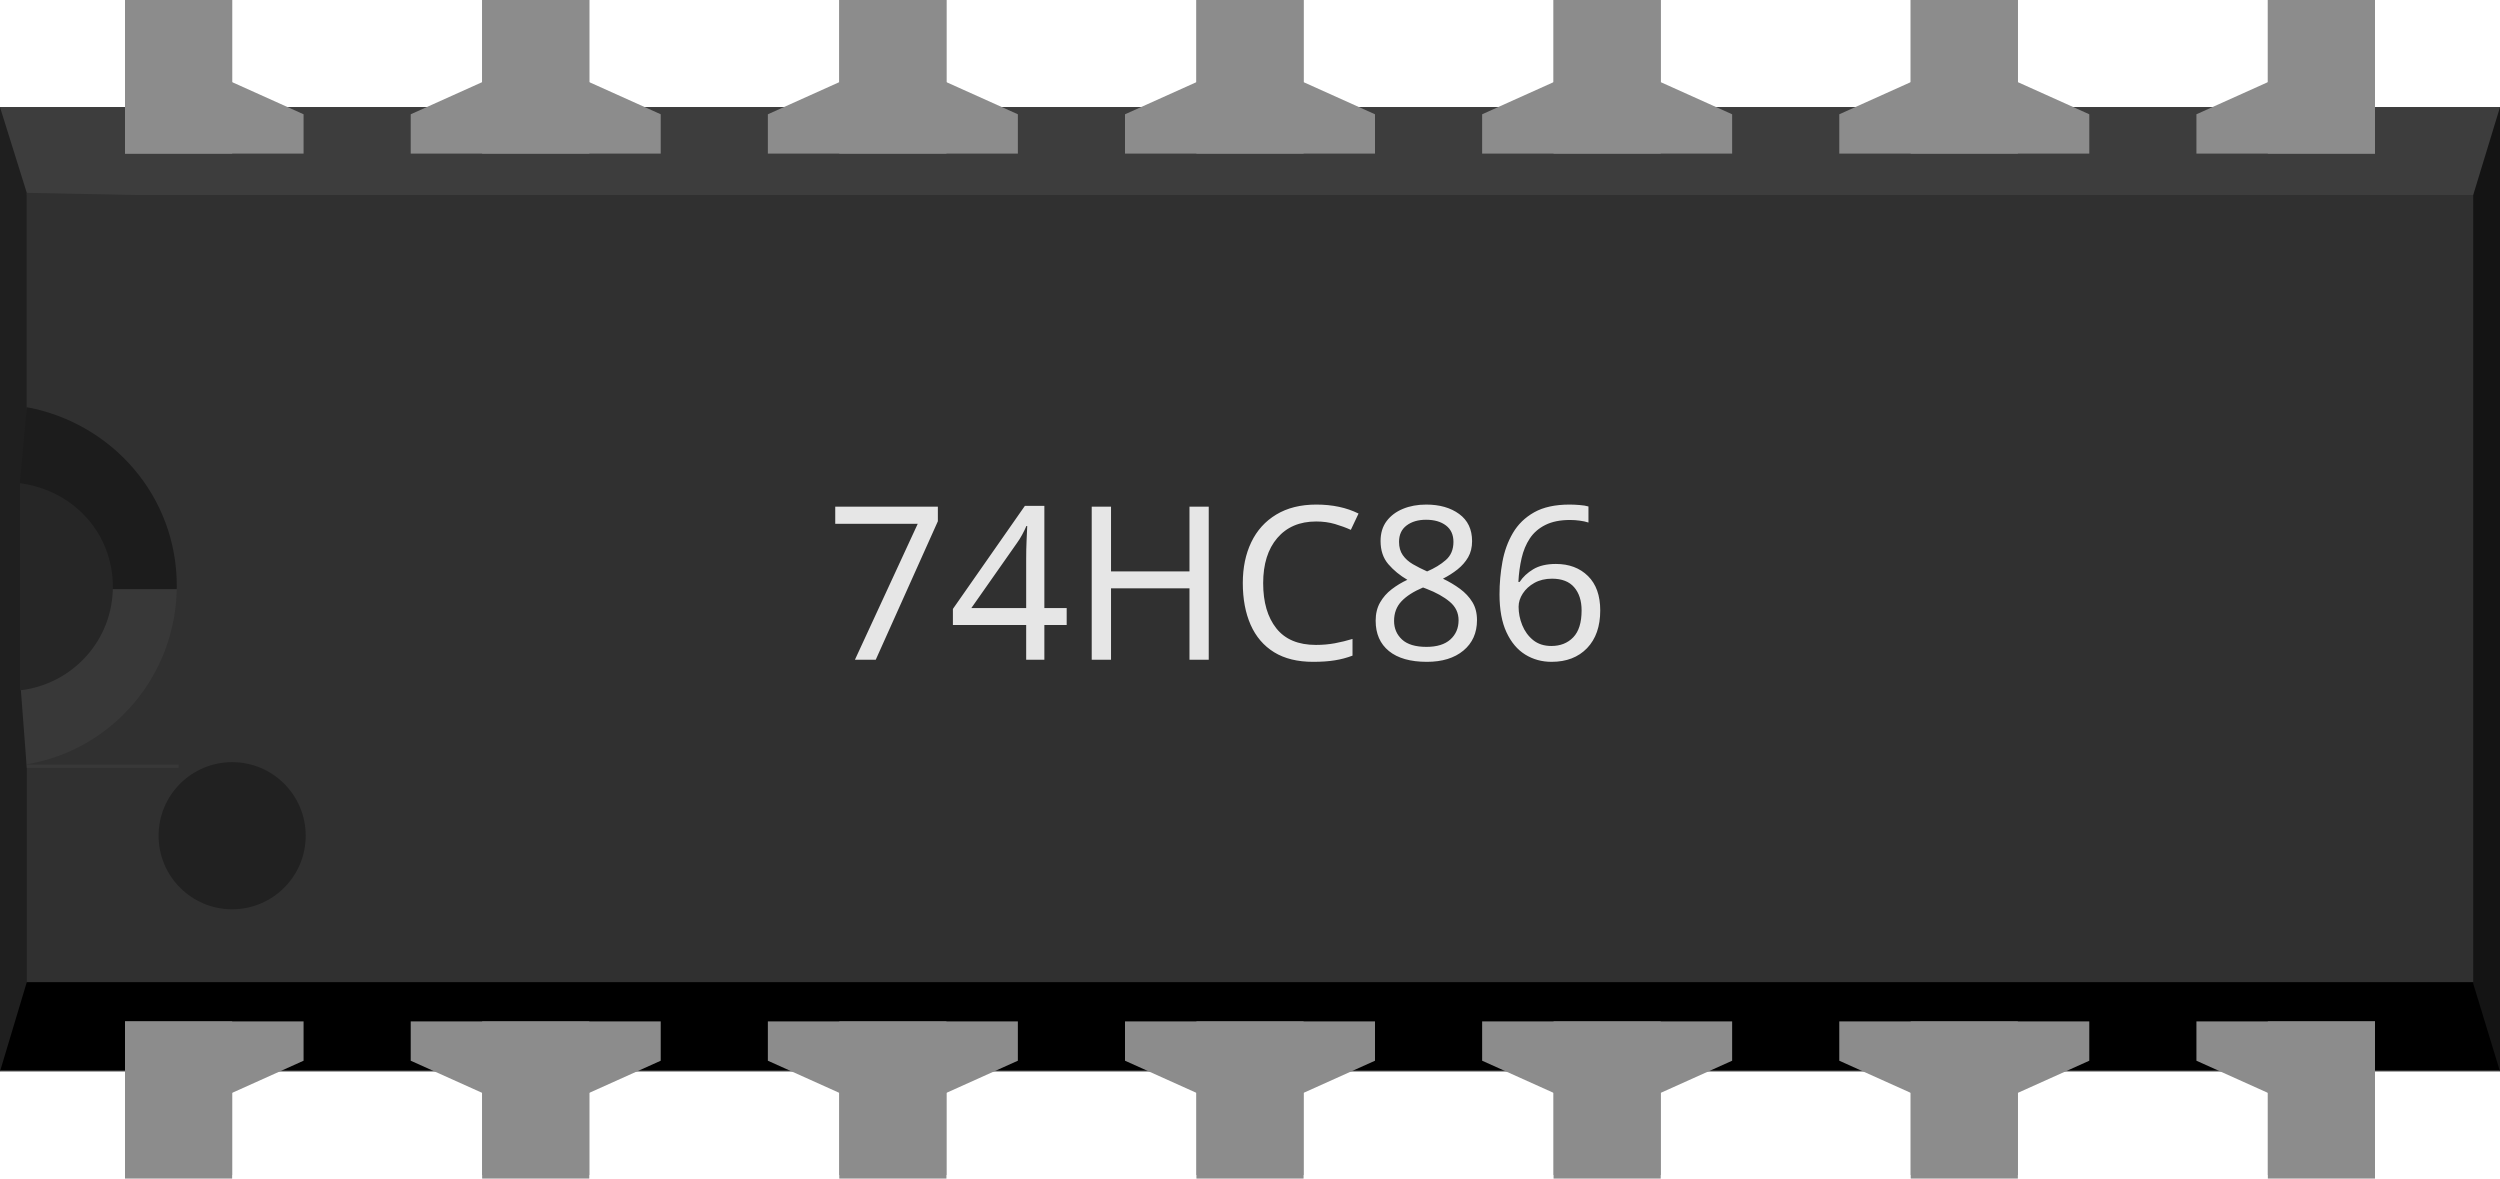
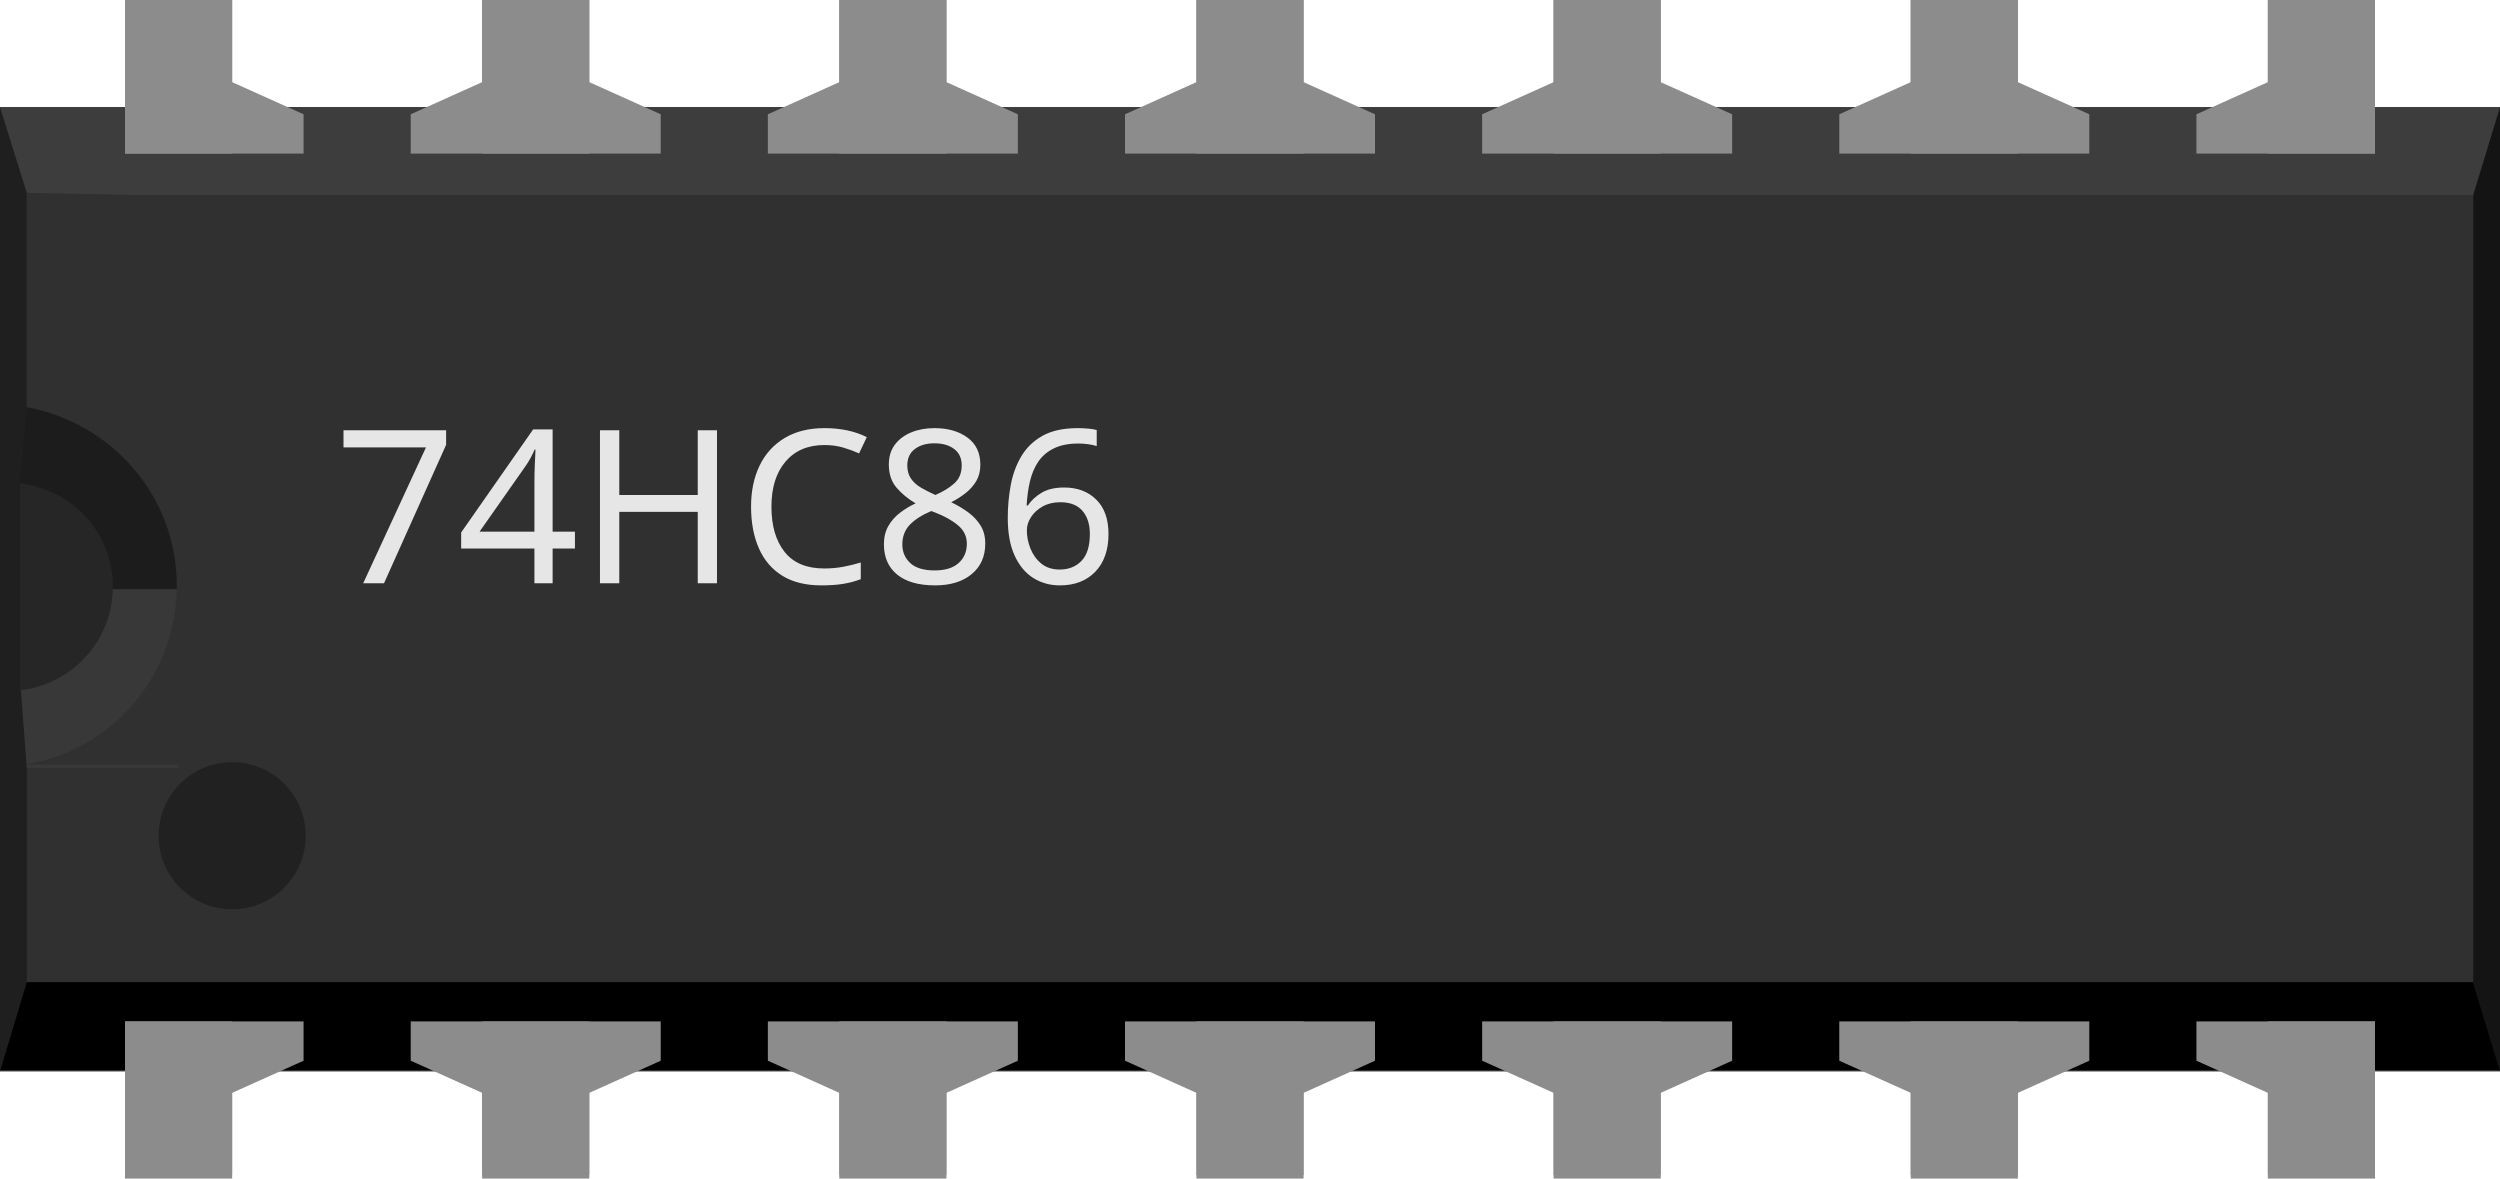
<svg xmlns="http://www.w3.org/2000/svg" version="1.2" id="svg2" width="0.7in" height="0.33in" viewBox="0 0 700 330">
  <defs id="defs74" />
  <g id="breadboard">
    <rect stroke-width="10" fill="#303030" id="middle" x="0" y="30" width="700" height="270" />
    <rect stroke-width="10" fill="#3d3d3d" id="top" x="0" y="30" width="700" height="24.6" />
    <rect stroke-width="10" fill="#000000" id="bottom" x="0" y="275" width="700" height="24.6" />
    <polygon fill="#141414" id="right" points="692.5,275.4 700,300 700,30 692.5,54.6 " />
    <polygon fill="#1f1f1f" id="left" points="7.5,275 0,300 0,30 7.5,54 " />
    <polygon fill="#1c1c1c" id="left-upper-rect" points="50,115 7.5,114 5.6,135 5.6,165 50,165 " />
    <polygon fill="#383838" id="left-lower-rect" points="7.5,215 50,215 50,165 5.6,165 5.6,190 " />
    <path stroke-width="10" fill="#262626" id="slot" d="m 5.6,135 v 58.3 c 14.7,-1.7 26,-14 26,-29 0,-15 -11,-27 -26,-29 z" />
    <path stroke-width="10" fill="#303030" id="cover" d="m 7.5,54 v 60 c 24,4.5 42,25 42,50 0,25 -18,46 -42,50 v 0.1 H 58 V 55 Z" />
    <circle stroke-width="10" fill="#212121" cx="65" cy="234" r="20.6" id="circle13" />
-     <text id="label" x="341.056" y="184.718" font-size="60px" font-family="OCRA" text-anchor="middle" fill="#e6e6e6">74HC86</text>
+     <text id="label" x="203.37" y="163.313" font-size="60px" font-family="OCRA" text-anchor="middle" fill="#e6e6e6">74HC86</text>
    <rect stroke-width="10" fill="#8c8c8c" id="connector0pin" x="35" y="286" width="30" height="43" />
    <rect stroke-width="10" fill="#8c8c8c" id="connector0terminal" x="35" y="300" width="30" height="30" />
    <polygon fill="#8c8c8c" points="35,286 35,306 65,306 85,297 85,286 " id="polygon18" />
    <rect stroke-width="10" fill="#8c8c8c" y="0" id="connector13pin" x="35" width="30" height="43" />
    <rect stroke-width="10" fill="#8c8c8c" y="0" id="connector13terminal" x="35" width="30" height="30" />
    <polygon fill="#8c8c8c" points="85,43 85,32 65,23 35,23 35,43 " id="polygon22" />
    <rect stroke-width="10" fill="#8c8c8c" id="connector6pin" x="635" y="286" width="30" height="43" />
    <rect stroke-width="10" fill="#8c8c8c" id="connector6terminal" x="635" y="300" width="30" height="30" />
    <polygon fill="#8c8c8c" points="615,286 615,297 635,306 665,306 665,286 " id="polygon26" />
    <rect stroke-width="10" fill="#8c8c8c" id="connector7pin" x="635" y="0" width="30" height="43" />
    <rect stroke-width="10" fill="#8c8c8c" id="connector7terminal" x="635" y="0" width="30" height="30" />
    <polygon fill="#8c8c8c" points="665,43 665,23 635,23 615,32 615,43 " id="polygon30" />
    <rect stroke-width="10" fill="#8c8c8c" id="connector12pin" x="135" y="0" width="30" height="43" />
    <rect stroke-width="10" fill="#8c8c8c" y="0" id="connector12terminal" x="135" width="30" height="30" />
    <polygon fill="#8c8c8c" points="115,32 115,43 185,43 185,32 165,23 135,23 " id="polygon34" />
    <rect stroke-width="10" fill="#8c8c8c" id="connector11pin" x="235" y="0" width="30" height="43" />
    <rect stroke-width="10" fill="#8c8c8c" y="0" id="connector11terminal" x="235" width="30" height="30" />
    <polygon fill="#8c8c8c" points="215,32 215,43 285,43 285,32 265,23 235,23 " id="polygon38" />
    <rect stroke-width="10" fill="#8c8c8c" id="connector10pin" x="335" y="0" width="30" height="43" />
    <rect stroke-width="10" fill="#8c8c8c" y="0" id="connector10terminal" x="335" width="30" height="30" />
    <polygon fill="#8c8c8c" points="315,32 315,43 385,43 385,32 365,23 335,23 " id="polygon42" />
    <rect stroke-width="10" fill="#8c8c8c" id="connector9pin" x="435" y="0" width="30" height="43" />
    <rect stroke-width="10" fill="#8c8c8c" y="0" id="connector9terminal" x="435" width="30" height="30" />
    <polygon fill="#8c8c8c" points="415,32 415,43 485,43 485,32 465,23 435,23 " id="polygon46" />
    <rect stroke-width="10" fill="#8c8c8c" id="connector8pin" x="535" y="0" width="30" height="43" />
    <rect stroke-width="10" fill="#8c8c8c" y="0" id="connector8terminal" x="535" width="30" height="30" />
    <polygon fill="#8c8c8c" points="515,32 515,43 585,43 585,32 565,23 535,23 " id="polygon50" />
    <rect stroke-width="10" fill="#8c8c8c" id="connector1pin" x="135" y="286" width="30" height="43" />
    <rect stroke-width="10" fill="#8c8c8c" id="connector1terminal" x="135" y="300" width="30" height="30" />
    <polygon fill="#8c8c8c" points="185,297 185,286 115,286 115,297 135,306 165,306 " id="polygon54" />
    <rect stroke-width="10" fill="#8c8c8c" id="connector2pin" x="235" y="286" width="30" height="43" />
    <rect stroke-width="10" fill="#8c8c8c" id="connector2terminal" x="235" y="300" width="30" height="30" />
    <polygon fill="#8c8c8c" points="285,297 285,286 215,286 215,297 235,306 265,306 " id="polygon58" />
    <rect stroke-width="10" fill="#8c8c8c" id="connector3pin" x="335" y="286" width="30" height="43" />
    <rect stroke-width="10" fill="#8c8c8c" id="connector3terminal" x="335" y="300" width="30" height="30" />
    <polygon fill="#8c8c8c" points="385,297 385,286 315,286 315,297 335,306 365,306 " id="polygon62" />
    <rect stroke-width="10" fill="#8c8c8c" id="connector4pin" x="435" y="286" width="30" height="43" />
    <rect stroke-width="10" fill="#8c8c8c" id="connector4terminal" x="435" y="300" width="30" height="30" />
    <polygon fill="#8c8c8c" points="485,297 485,286 415,286 415,297 435,306 465,306 " id="polygon66" />
    <rect stroke-width="10" fill="#8c8c8c" id="connector5pin" x="535" y="286" width="30" height="43" />
    <rect stroke-width="10" fill="#8c8c8c" id="connector5terminal" x="535" y="300" width="30" height="30" />
    <polygon fill="#8c8c8c" points="585,297 585,286 515,286 515,297 535,306 565,306 " id="polygon70" />
  </g>
</svg>
